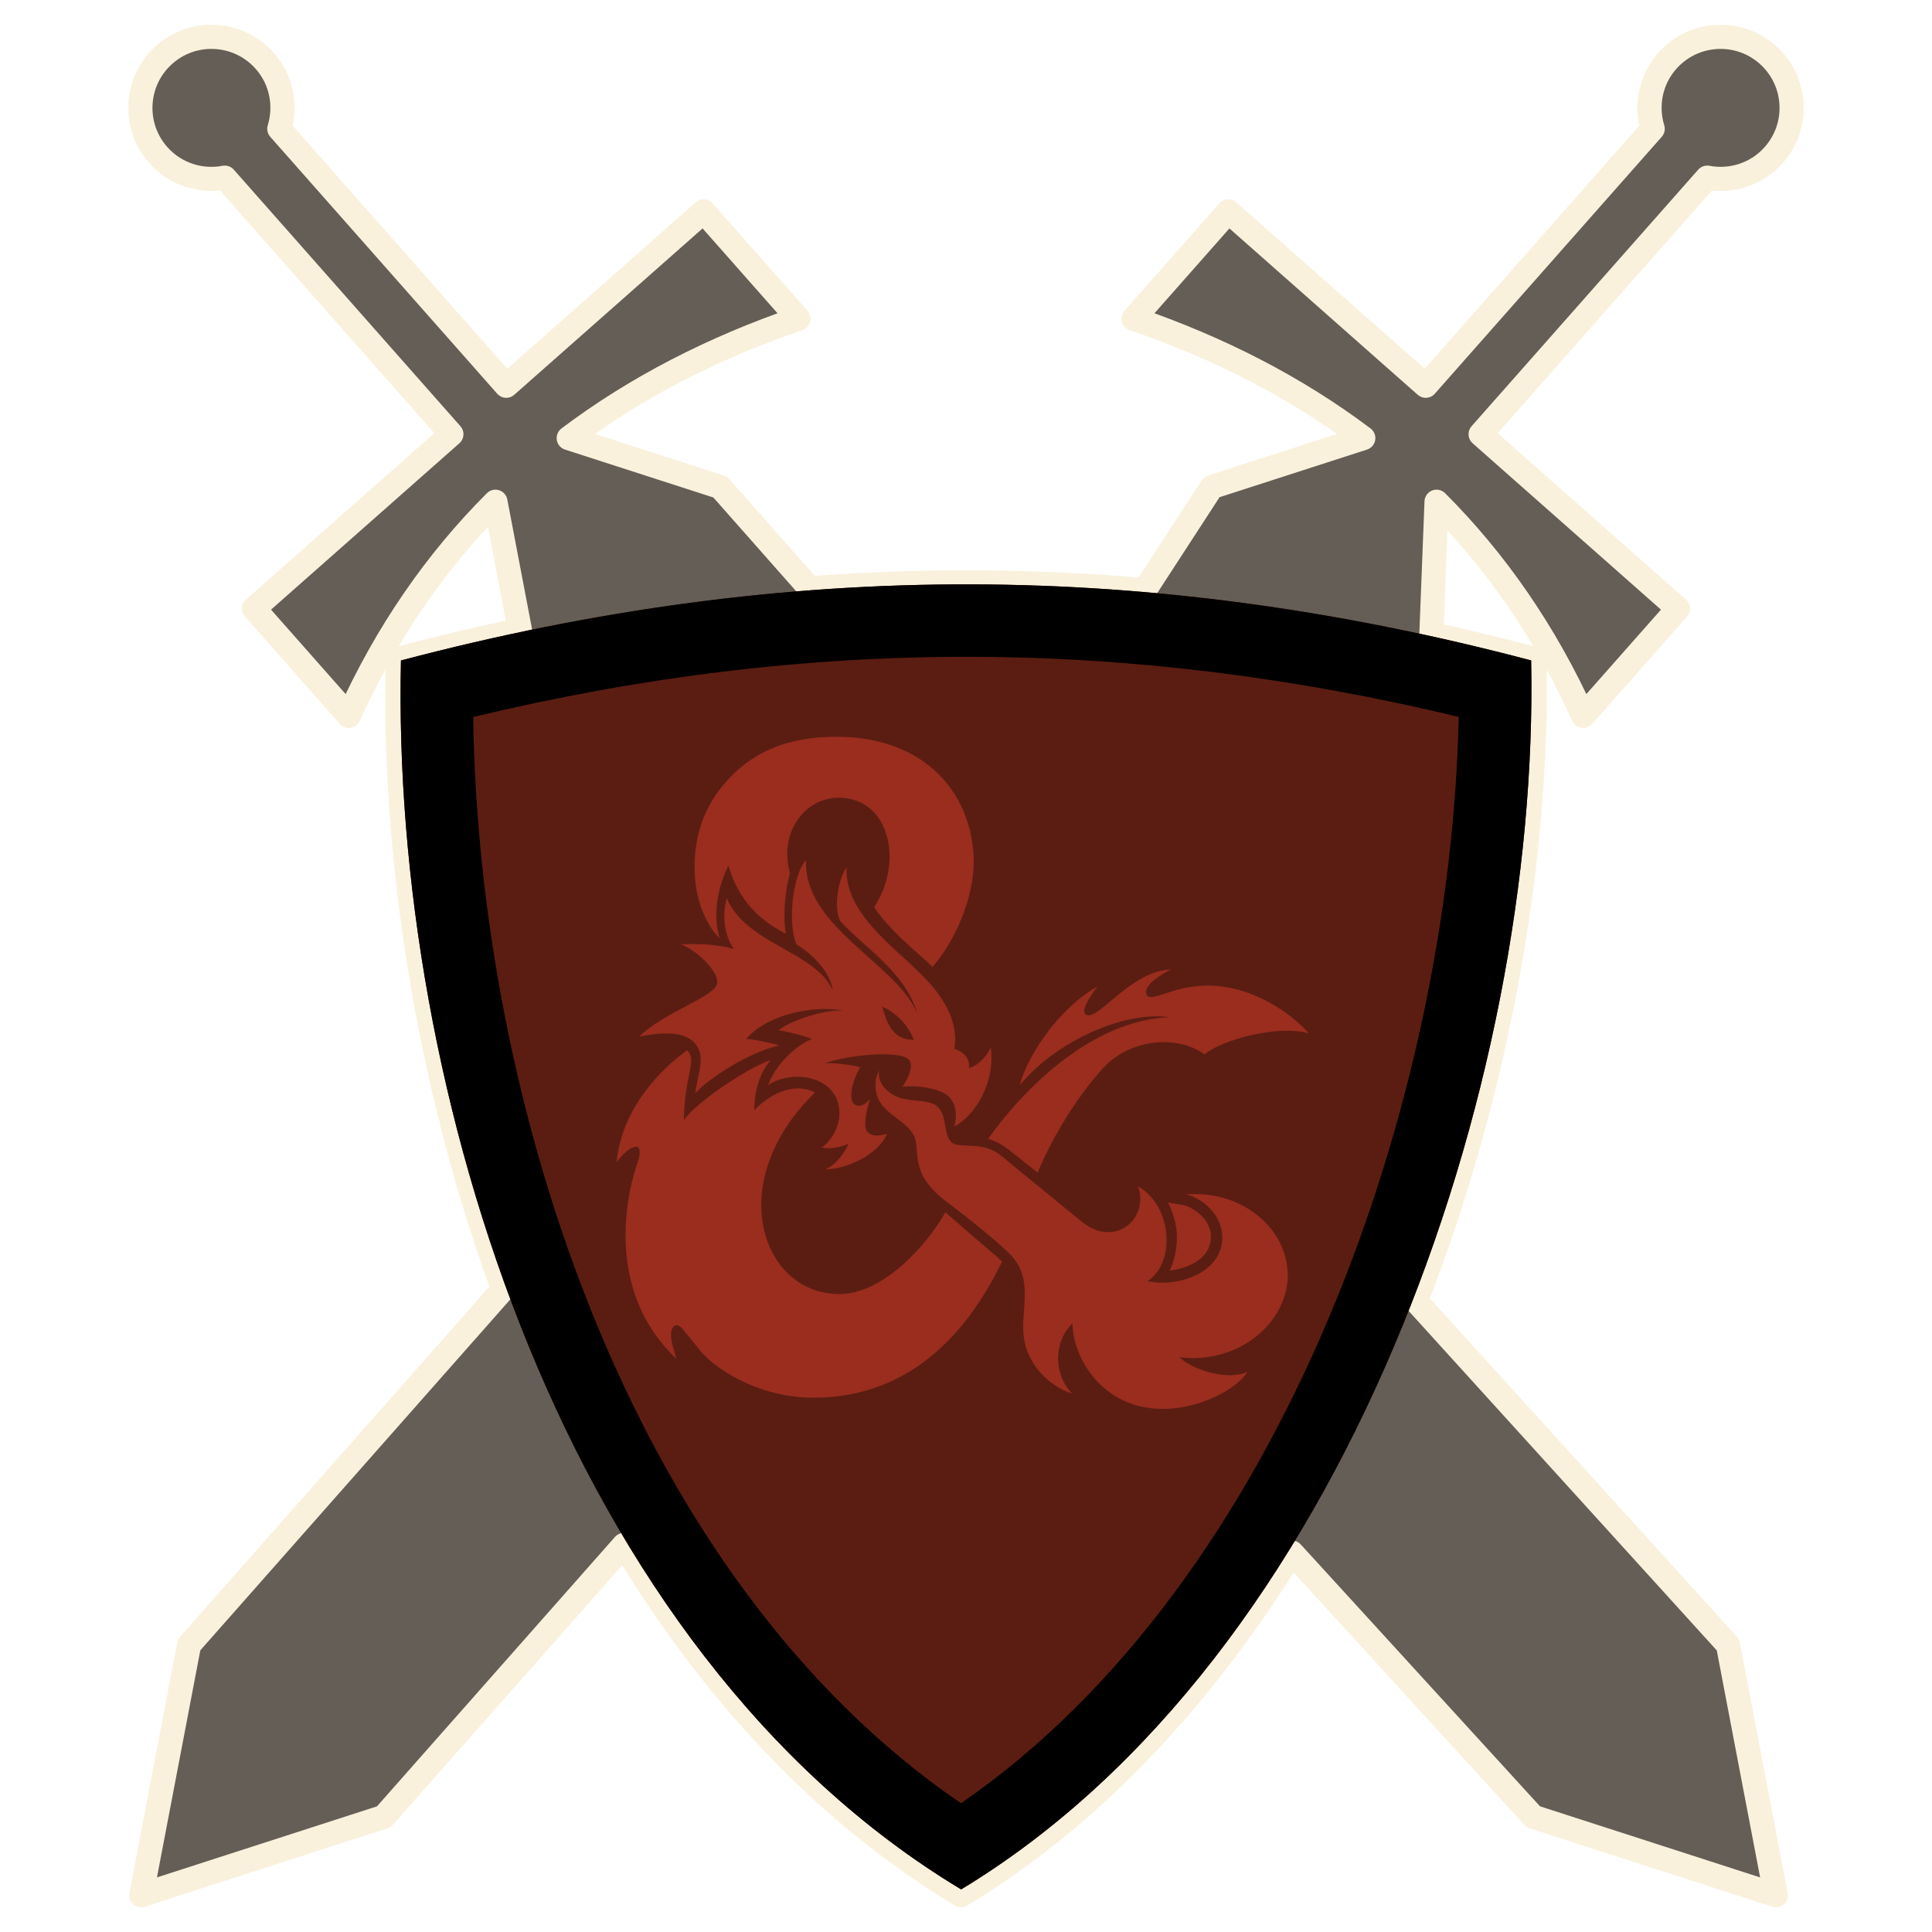
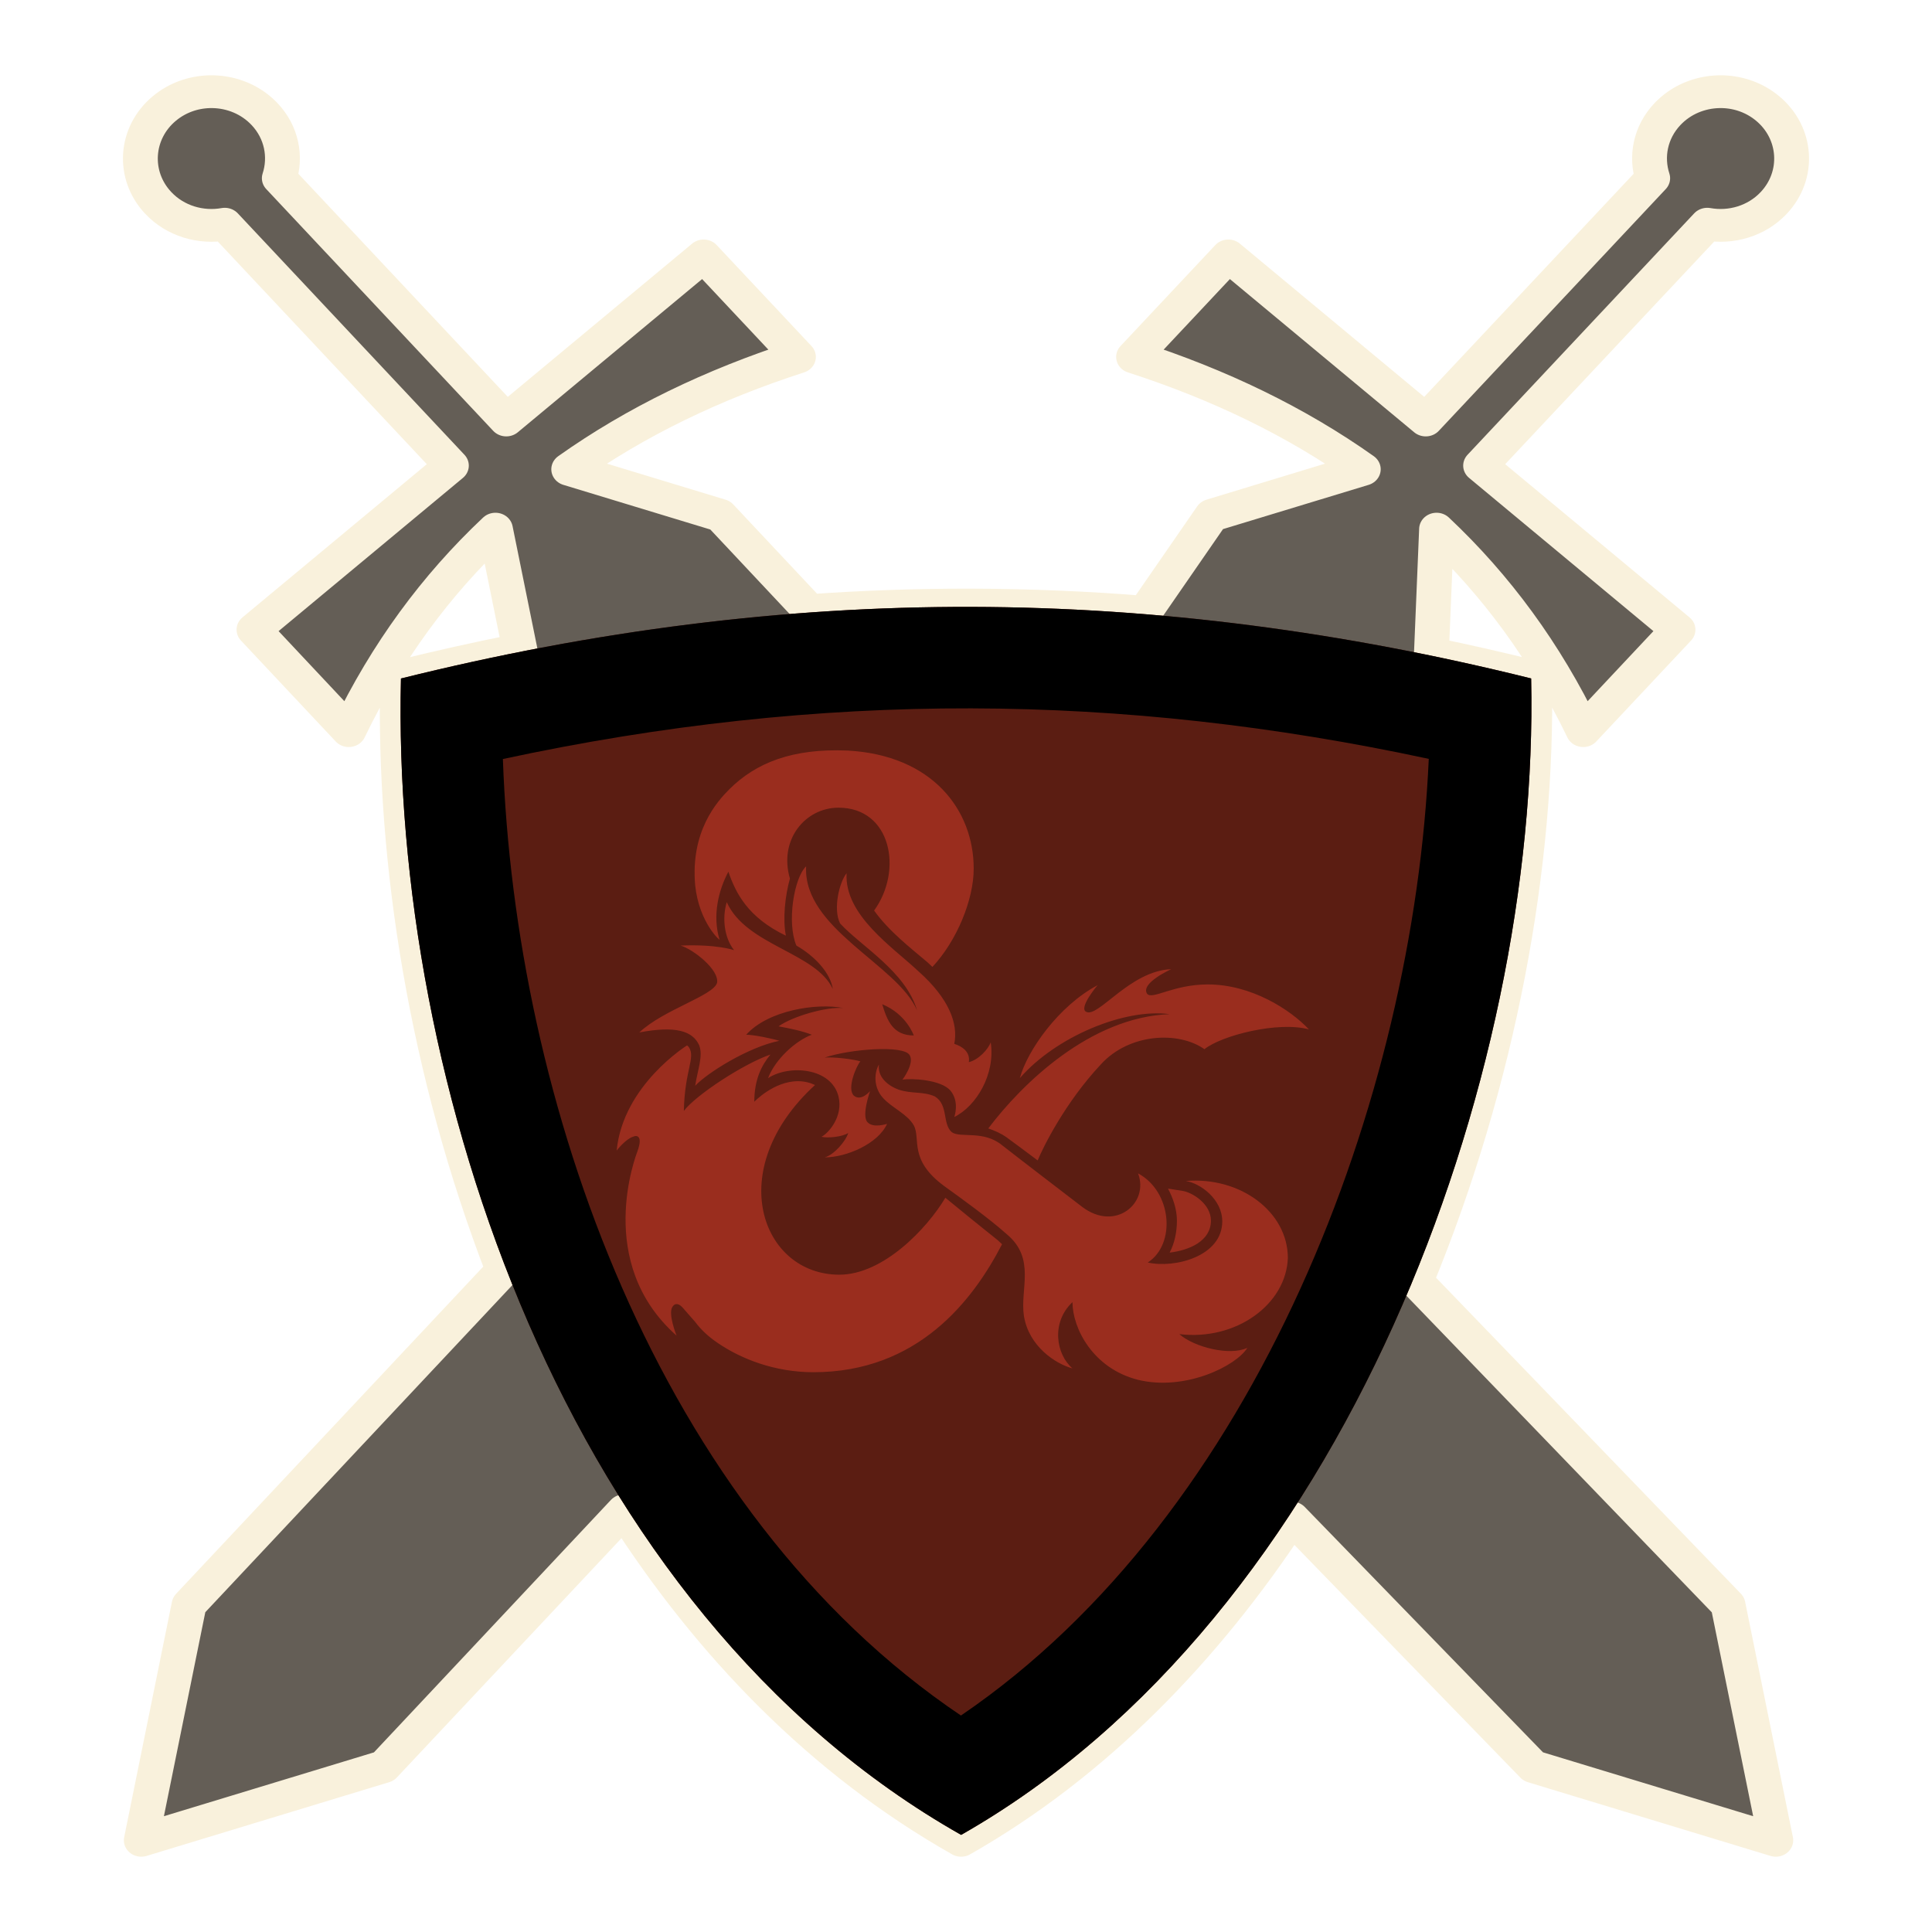
- <svg xmlns="http://www.w3.org/2000/svg" width="100%" height="100%" viewBox="0 0 1200 1200" version="1.1" xml:space="preserve" style="fill-rule:evenodd;clip-rule:evenodd;stroke-linejoin:round;stroke-miterlimit:2;">
-   <g>
+ <svg xmlns="http://www.w3.org/2000/svg" width="100%" height="100%" viewBox="0 0 1242 1242" version="1.1" xml:space="preserve" style="fill-rule:evenodd;clip-rule:evenodd;stroke-linejoin:round;stroke-miterlimit:2;">
+   <g transform="matrix(1.035,0,0,0.9739,-3.41061e-13,36.66)">
    <g>
      <g transform="matrix(2.43385,0,0,2.43385,-29.7295,-20.9259)">
        <g transform="matrix(0.410871,0,0,0.410871,12.215,8.59785)">
-           <path d="M711.045,366.525C675.17,363.438 639.302,361.834 603.343,361.745L603.346,361.745C569.98,361.662 536.53,362.885 502.926,365.424L447.34,302.497L353.247,272.115C394.907,240.718 442.652,216.209 495.919,197.946L437.044,131.295L314.451,239.591L173.483,80.004C177.839,65.802 174.984,49.751 164.429,37.801C155.915,28.162 144.13,23.124 132.217,22.886L132.219,22.888C131.423,22.871 130.625,22.876 129.834,22.903C119.943,23.234 110.107,26.88 102.112,33.94C83.839,50.082 82.111,77.979 98.252,96.252C108.947,108.358 124.796,113.155 139.594,110.349L280.363,269.705L157.762,378.007L216.632,444.646C240.216,392.639 270.798,348.548 307.724,311.636L322.93,391.268C297.758,396.559 272.442,402.567 246.964,409.294C244.203,531.328 265.213,670.894 312.506,800.793L117.446,1021.62L87.753,1177.12L238.408,1128.46L387.574,959.596C441.086,1048.55 510.512,1125.09 596.956,1177.12C679.622,1127.16 748.222,1052.13 802.412,964.376L952.329,1128.46L1102.98,1177.12L1073.29,1021.62L879.479,808.1C930.827,675.729 955.636,532.707 953.099,409.267C931.703,403.618 910.365,398.459 889.07,393.799L892.275,311.633C929.203,348.545 959.79,392.637 983.374,444.643L1042.24,378.004L919.638,269.703L1060.41,110.346C1075.2,113.153 1091.06,108.355 1101.75,96.249C1117.89,77.976 1116.16,50.079 1097.89,33.938C1089.9,26.88 1080.06,23.229 1070.17,22.9C1069.38,22.876 1068.58,22.869 1067.79,22.886L1067.79,22.888C1055.87,23.132 1044.09,28.165 1035.58,37.801C1025.02,49.751 1022.16,65.804 1026.52,80.011L885.55,239.594L762.957,131.295L704.087,197.946C757.349,216.209 805.092,240.716 846.759,272.11L752.666,302.497L711.045,366.525Z" style="fill:rgb(100,94,86);fill-rule:nonzero;stroke:rgb(249,241,220);stroke-width:15px;" />
+           <path d="M711.045,366.525C675.17,363.438 639.302,361.834 603.343,361.745L603.346,361.745C569.98,361.662 536.53,362.885 502.926,365.424L447.34,302.497L353.247,272.115C394.907,240.718 442.652,216.209 495.919,197.946L437.044,131.295L314.451,239.591L173.483,80.004C177.839,65.802 174.984,49.751 164.429,37.801C155.915,28.162 144.13,23.124 132.217,22.886L132.219,22.888C131.423,22.871 130.625,22.876 129.834,22.903C119.943,23.234 110.107,26.88 102.112,33.94C83.839,50.082 82.111,77.979 98.252,96.252C108.947,108.358 124.796,113.155 139.594,110.349L280.363,269.705L157.762,378.007L216.632,444.646C240.216,392.639 270.798,348.548 307.724,311.636L322.93,391.268C297.758,396.559 272.442,402.567 246.964,409.294C244.203,531.328 265.213,670.894 312.506,800.793L117.446,1021.62L87.753,1177.12L238.408,1128.46L387.574,959.596C441.086,1048.55 510.512,1125.09 596.956,1177.12C679.622,1127.16 748.222,1052.13 802.412,964.376L952.329,1128.46L1102.98,1177.12L1073.29,1021.62L879.479,808.1C930.827,675.729 955.636,532.707 953.099,409.267C931.703,403.618 910.365,398.459 889.07,393.799L892.275,311.633C929.203,348.545 959.79,392.637 983.374,444.643L1042.24,378.004L919.638,269.703L1060.41,110.346C1075.2,113.153 1091.06,108.355 1101.75,96.249C1117.89,77.976 1116.16,50.079 1097.89,33.938C1089.9,26.88 1080.06,23.229 1070.17,22.9C1069.38,22.876 1068.58,22.869 1067.79,22.886L1067.79,22.888C1055.87,23.132 1044.09,28.165 1035.58,37.801C1025.02,49.751 1022.16,65.804 1026.52,80.011L885.55,239.594L762.957,131.295L704.087,197.946C757.349,216.209 805.092,240.716 846.759,272.11L752.666,302.497L711.045,366.525Z" style="fill:rgb(100,94,86);fill-rule:nonzero;stroke:rgb(249,241,220);stroke-width:21.64px;" />
        </g>
        <g transform="matrix(1.20668,0,0,1.20668,-59.0758,-55.2661)">
          <path d="M264.512,176.512C224.952,176.414 185.045,181.738 143.879,192.607C141.833,283.055 178.363,401.957 262.349,452.512C343.644,403.382 384.751,282.61 382.901,192.598C343.151,182.102 303.991,176.61 264.511,176.512L264.512,176.512Z" style="fill:rgb(91,29,18);fill-rule:nonzero;" />
-           <path d="M264.511,176.512L264.512,176.512L264.511,176.512L264.511,176.512C224.952,176.414 185.045,181.738 143.879,192.607C141.833,283.055 178.363,401.957 262.349,452.512C343.644,403.382 384.751,282.61 382.901,192.598C343.151,182.102 303.991,176.61 264.511,176.512ZM264.493,191.834L264.492,191.834C298.879,191.92 333.031,196.255 367.578,204.538C365.916,285.218 330.649,387.224 262.322,434.295C191.947,386.235 160.299,285.514 159.151,204.559C194.969,195.97 229.858,191.749 264.474,191.834L264.493,191.834ZM264.503,191.816L264.493,191.834L264.511,191.834L264.503,191.816Z" />
+           <path d="M264.511,176.512L264.512,176.512L264.511,176.512L264.511,176.512C224.952,176.414 185.045,181.738 143.879,192.607C141.833,283.055 178.363,401.957 262.349,452.512C343.644,403.382 384.751,282.61 382.901,192.598C343.151,182.102 303.991,176.61 264.511,176.512ZM264.502,199.289L264.511,199.317L264.486,199.317C296.767,199.397 328.847,203.269 361.249,210.671C358.065,286.836 325.025,380.349 262.309,425.686C197.804,379.507 167.982,287.065 165.434,210.703C199.06,203.017 231.883,199.236 264.462,199.317L264.487,199.317L264.502,199.289Z" />
        </g>
      </g>
      <g transform="matrix(5.02884,0,0,5.02884,-1078.87,-679.741)">
        <path d="M359,292.1C359.6,290.9 359.9,289.4 359.9,287.9C359.9,286.4 359.4,284.9 358.8,283.7L360.6,284C361.8,284.2 364.1,285.7 364.1,287.9C364.1,290.6 361.4,291.8 359,292.1ZM359,260.8C353.4,260 344.9,263.8 340.5,269.2C341.4,265.6 345.3,259.7 350.1,257C350.1,257 347.7,260 348.7,260.5C350.2,261.3 354.1,255.1 359.2,254.9C359.2,254.9 355.4,256.7 356.2,258.1C356.8,259 359.4,256.9 363.7,256.9C369.1,256.9 373.9,260.2 376.2,262.8C372.4,261.7 365.4,263.6 363.3,265.4C360.1,263 354,263.3 350.5,267.4C346.1,272.4 343.4,278.2 342.7,280C341.2,278.8 339.8,277.7 338.9,277C338.1,276.4 337.4,276.1 336.6,275.8C340.8,269.9 349.2,261.2 359,260.8ZM300.4,243.9C299.8,236.8 303.1,232.9 304.6,231.3C307.9,227.8 312.4,225.9 319.2,226.2C329.7,226.8 334.8,234 334.8,241.7C334.8,245.8 332.7,251.2 329.7,254.6C329.5,254.4 329.2,254.1 329.1,254C327.1,252.2 324.3,249.9 322.5,247.2C326.1,241.9 324.6,233.7 318.1,233.7C314,233.7 310.7,237.9 312.1,243C311.5,245.3 311.2,248.3 311.6,250.5C306.9,248.1 305.4,244.9 304.5,242.1C303.3,244.5 302.5,247.8 303.4,251C303.6,251.3 300.9,248.9 300.4,243.9ZM303.1,256.7C302.6,258.4 296.5,260.2 293.5,263.2C298,262.3 300.1,263 300.9,264.9C301.4,266.3 300.7,268.1 300.4,270.2C301.9,268.5 307,265.1 310.8,264.3C309.9,264 307.6,263.5 306.7,263.5C309.4,260.3 315.4,259.3 318.7,260C316.6,259.8 312.4,261.1 310.7,262.4C312.2,262.7 313.6,263 314.8,263.5C312.8,264.3 310.3,266.7 309.4,269.2C312,267.4 317.2,267.8 318.1,271.6C318.7,274.2 316.9,276.4 316,276.9C316.8,277.1 318.6,276.9 319.3,276.4C319,277.5 317.5,279.3 316.4,279.6C319.1,279.6 323,277.8 324.1,275.2C324.1,275.2 322.4,275.8 321.7,275C320.9,274.2 322,270.9 322,270.9C322,270.9 320.9,272.3 320,271.5C319.1,270.6 320.3,267.6 320.8,267C319.9,266.7 317.5,266.4 316.4,266.5C319.4,265.4 326.2,264.8 326.9,266.2C327.5,267.3 326,269.4 326,269.4C327.2,269.2 330.7,269.4 331.9,270.8C333.1,272.3 332.4,274.3 332.4,274.3C335.1,272.9 337.5,268.7 336.9,264.5C336.6,265.4 335.4,266.8 334.2,267.1C334.4,265.7 333.3,265 332.4,264.7C332.9,262.1 331.8,258.8 328,255.2C324.8,252 318.8,247.8 319.1,242.3C318.2,243.5 317.4,247 318.3,248.9C320.9,251.9 326.4,255.2 327.8,260.3C325.4,254.3 313.7,249.6 314.1,241.4C312.6,242.9 311.7,248.8 312.9,251.8C315.2,253.2 317.1,255.4 317.4,257.5C315.3,252.7 306.7,251.8 304.3,246.1C303.7,248.2 304,250.8 305.2,252.4C305.2,252.4 303.1,251.6 298.6,251.8C300.2,252.3 303.4,255 303.1,256.7ZM327.4,263.6C324.8,263.6 324.1,261.6 323.5,259.5C326.5,260.8 327.4,263.6 327.4,263.6ZM360.2,302.8C362,304.5 366.4,305.7 368.6,304.6C367.2,307 360.9,310.3 355.1,308.8C349.5,307.3 347,302 347,298.6C344.3,301.3 345,305.5 347,307.3C344.9,306.7 341.6,304.4 341,300.4C340.5,296.9 342.5,292.9 338.9,289.7C336.8,287.7 333.3,285 331.2,283.4C326.7,279.9 328.3,277.2 327.4,275.4C326.6,273.9 324.7,273.1 323.6,271.8C322.4,270.4 322.5,268.5 323.1,267.4C322.9,268.9 324,270.1 325.5,270.7C327.2,271.3 328.5,270.9 330,271.6C331.7,272.7 330.9,275.2 332.1,276.3C333.2,277.1 336,276 338.3,278C340.7,280 346,284.3 348.2,286.1C352.3,289.4 356.5,285.6 355.1,281.7C359.3,284.1 359.8,291 356.3,293.4C359.6,294.2 365.5,292.6 365.5,288C365.5,285.1 362.8,283 361,282.7C367.8,282.1 373.6,286.8 373.6,292.8C373.4,298.9 367.2,303.7 360.2,302.8ZM337.8,290.5C338,290.7 338.1,290.8 338.3,291C334.7,298.4 327.9,307.8 315,307.8C310.3,307.8 306.1,306.1 303.1,303.9C302,303.1 301.1,302.2 300.4,301.2C299.9,300.6 299.5,300.1 299,299.5C298.4,298.7 297.9,298.7 297.6,299.2C297,300.1 298.1,303 298.1,303C287.9,293.4 293.1,279.3 293.3,278.7C293.9,276.9 293.3,276.6 292.7,276.9C291.8,277.2 290.7,278.7 290.7,278.7C291.5,270.1 299.4,264.9 299.4,264.9L299.6,265.1C300.5,266.5 299.1,268.1 299,273.5C300.5,271.4 306.4,267.3 309.7,266.1C308.6,267.5 307.7,269.4 307.7,272.3C307.7,272.3 310.1,269.6 313.1,269.6C313.9,269.6 314.6,269.8 315.2,270.1C303.8,281.2 308.6,295 318.2,295C323.6,295 329,289 331.3,284.9C333,286.4 335.8,288.8 337.8,290.5Z" style="fill:rgb(154,45,30);fill-rule:nonzero;" />
      </g>
    </g>
  </g>
</svg>
